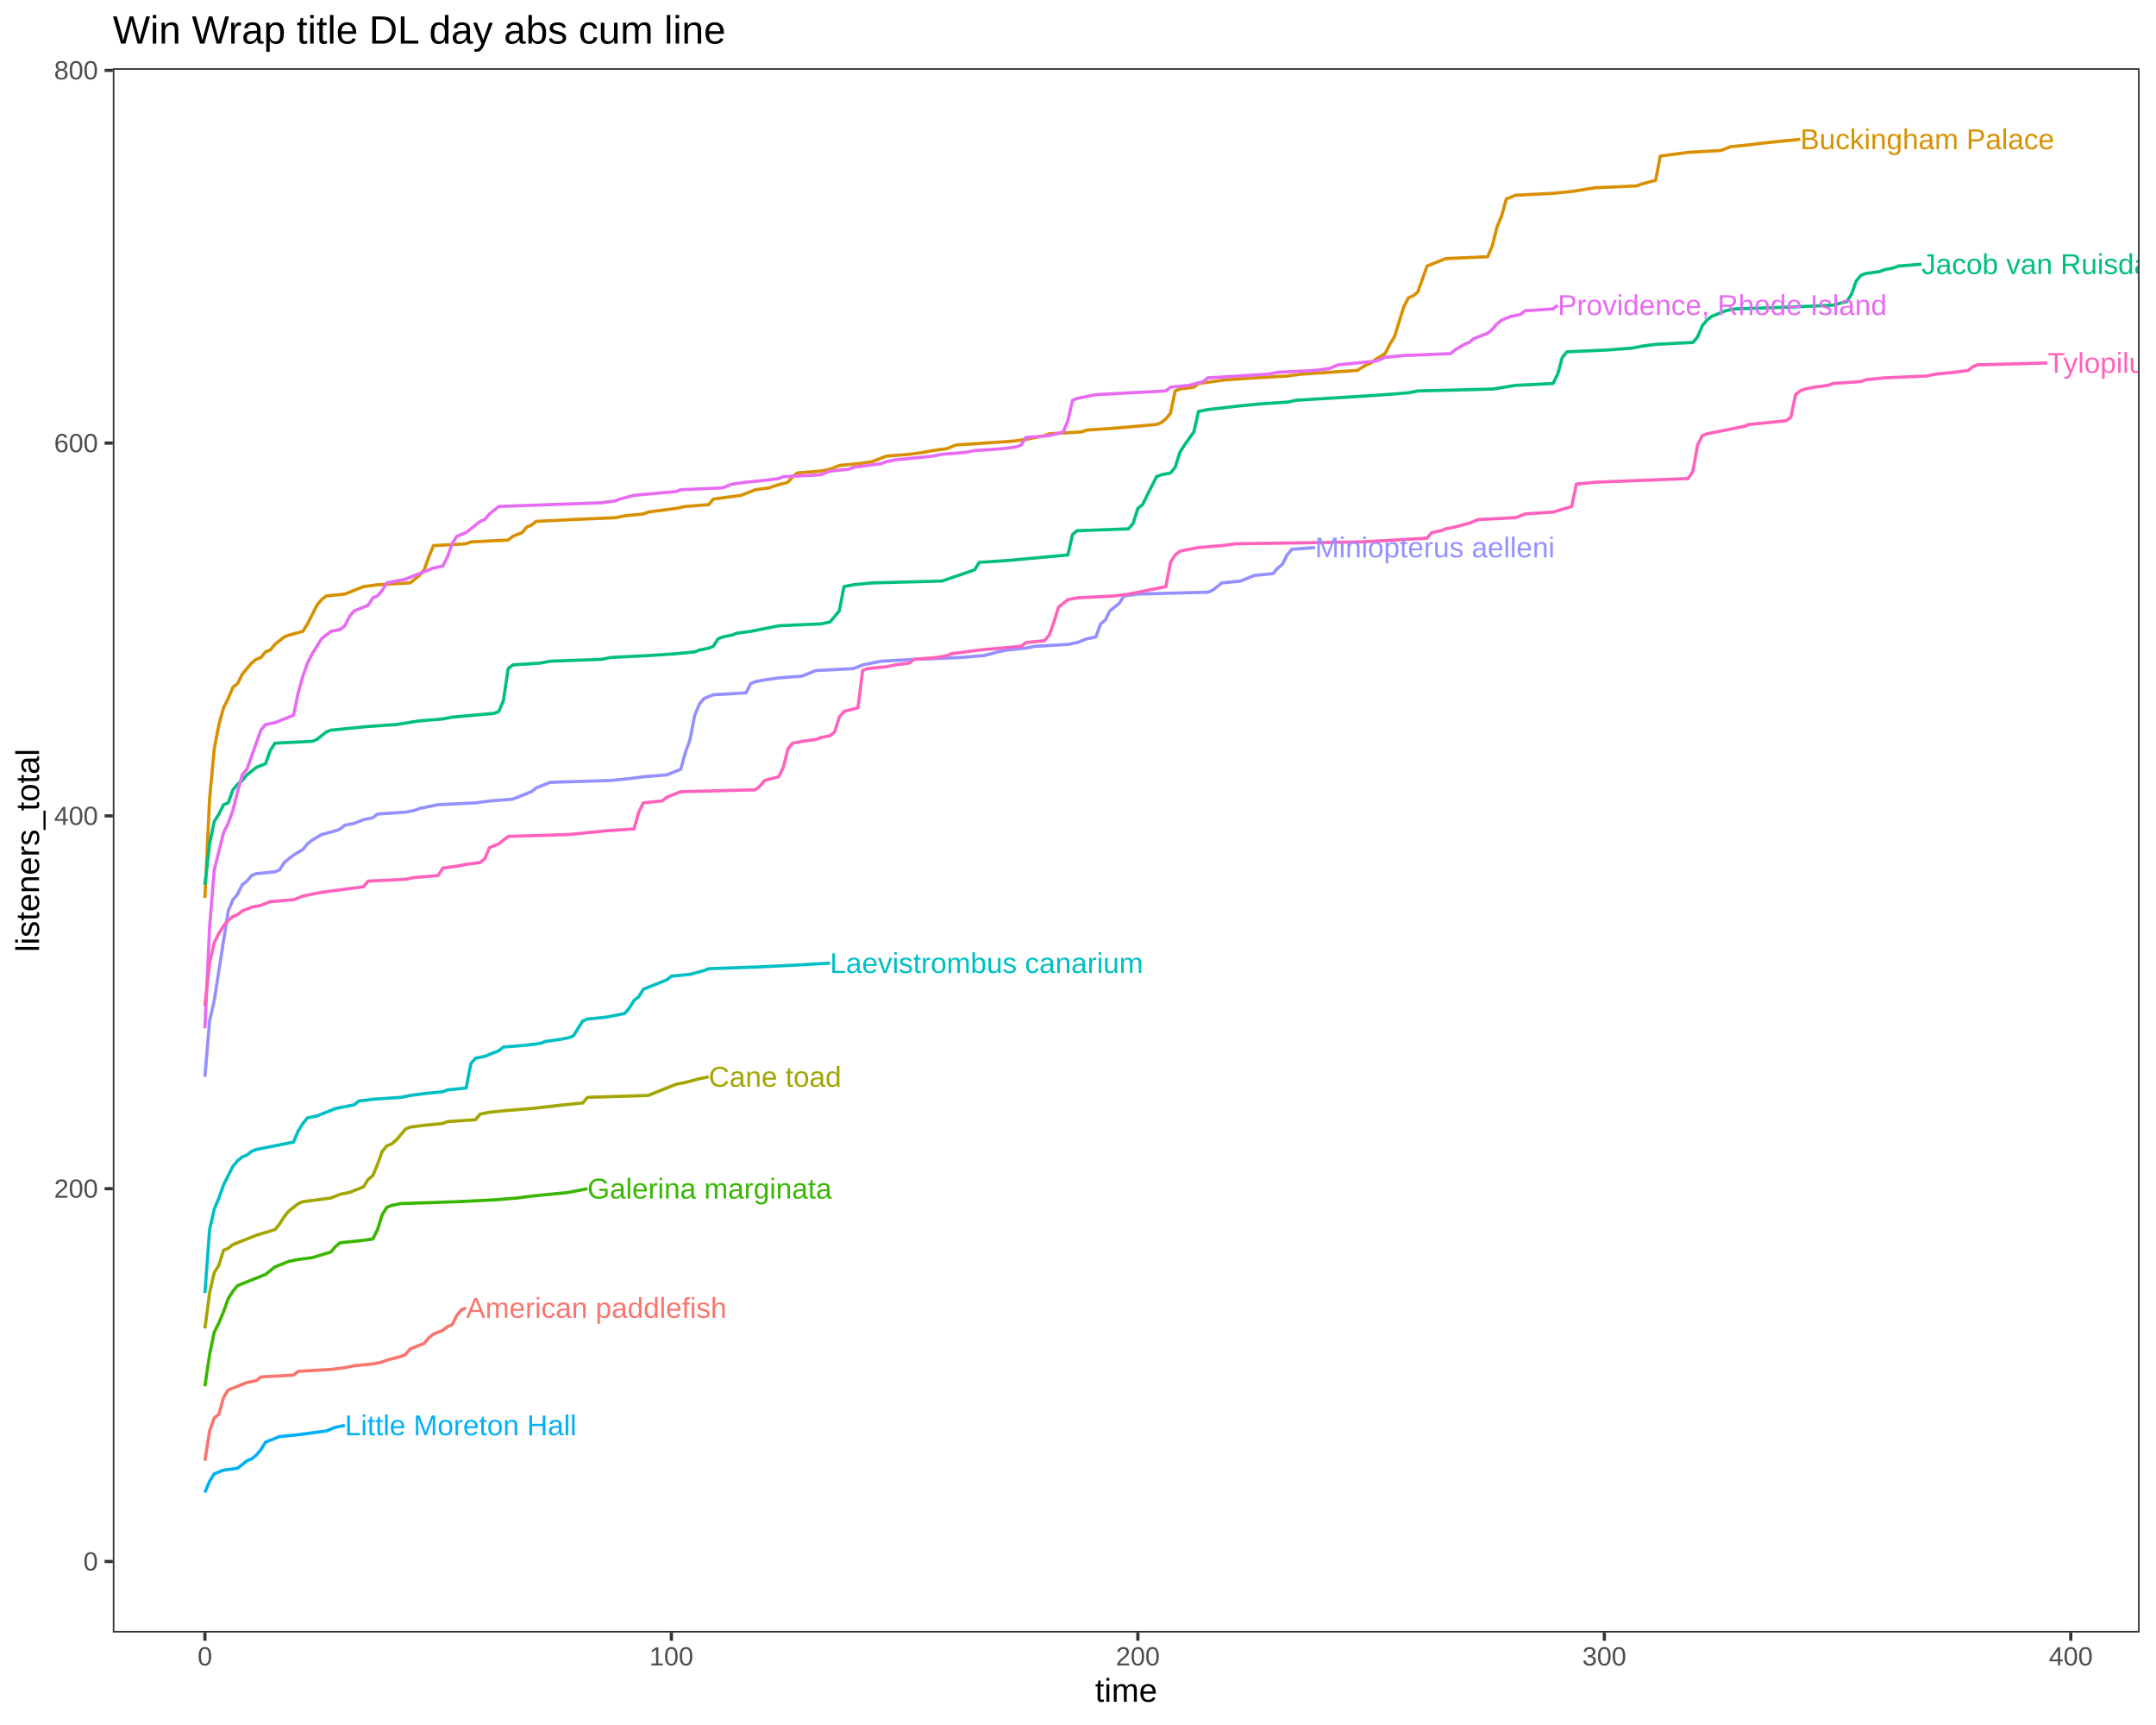
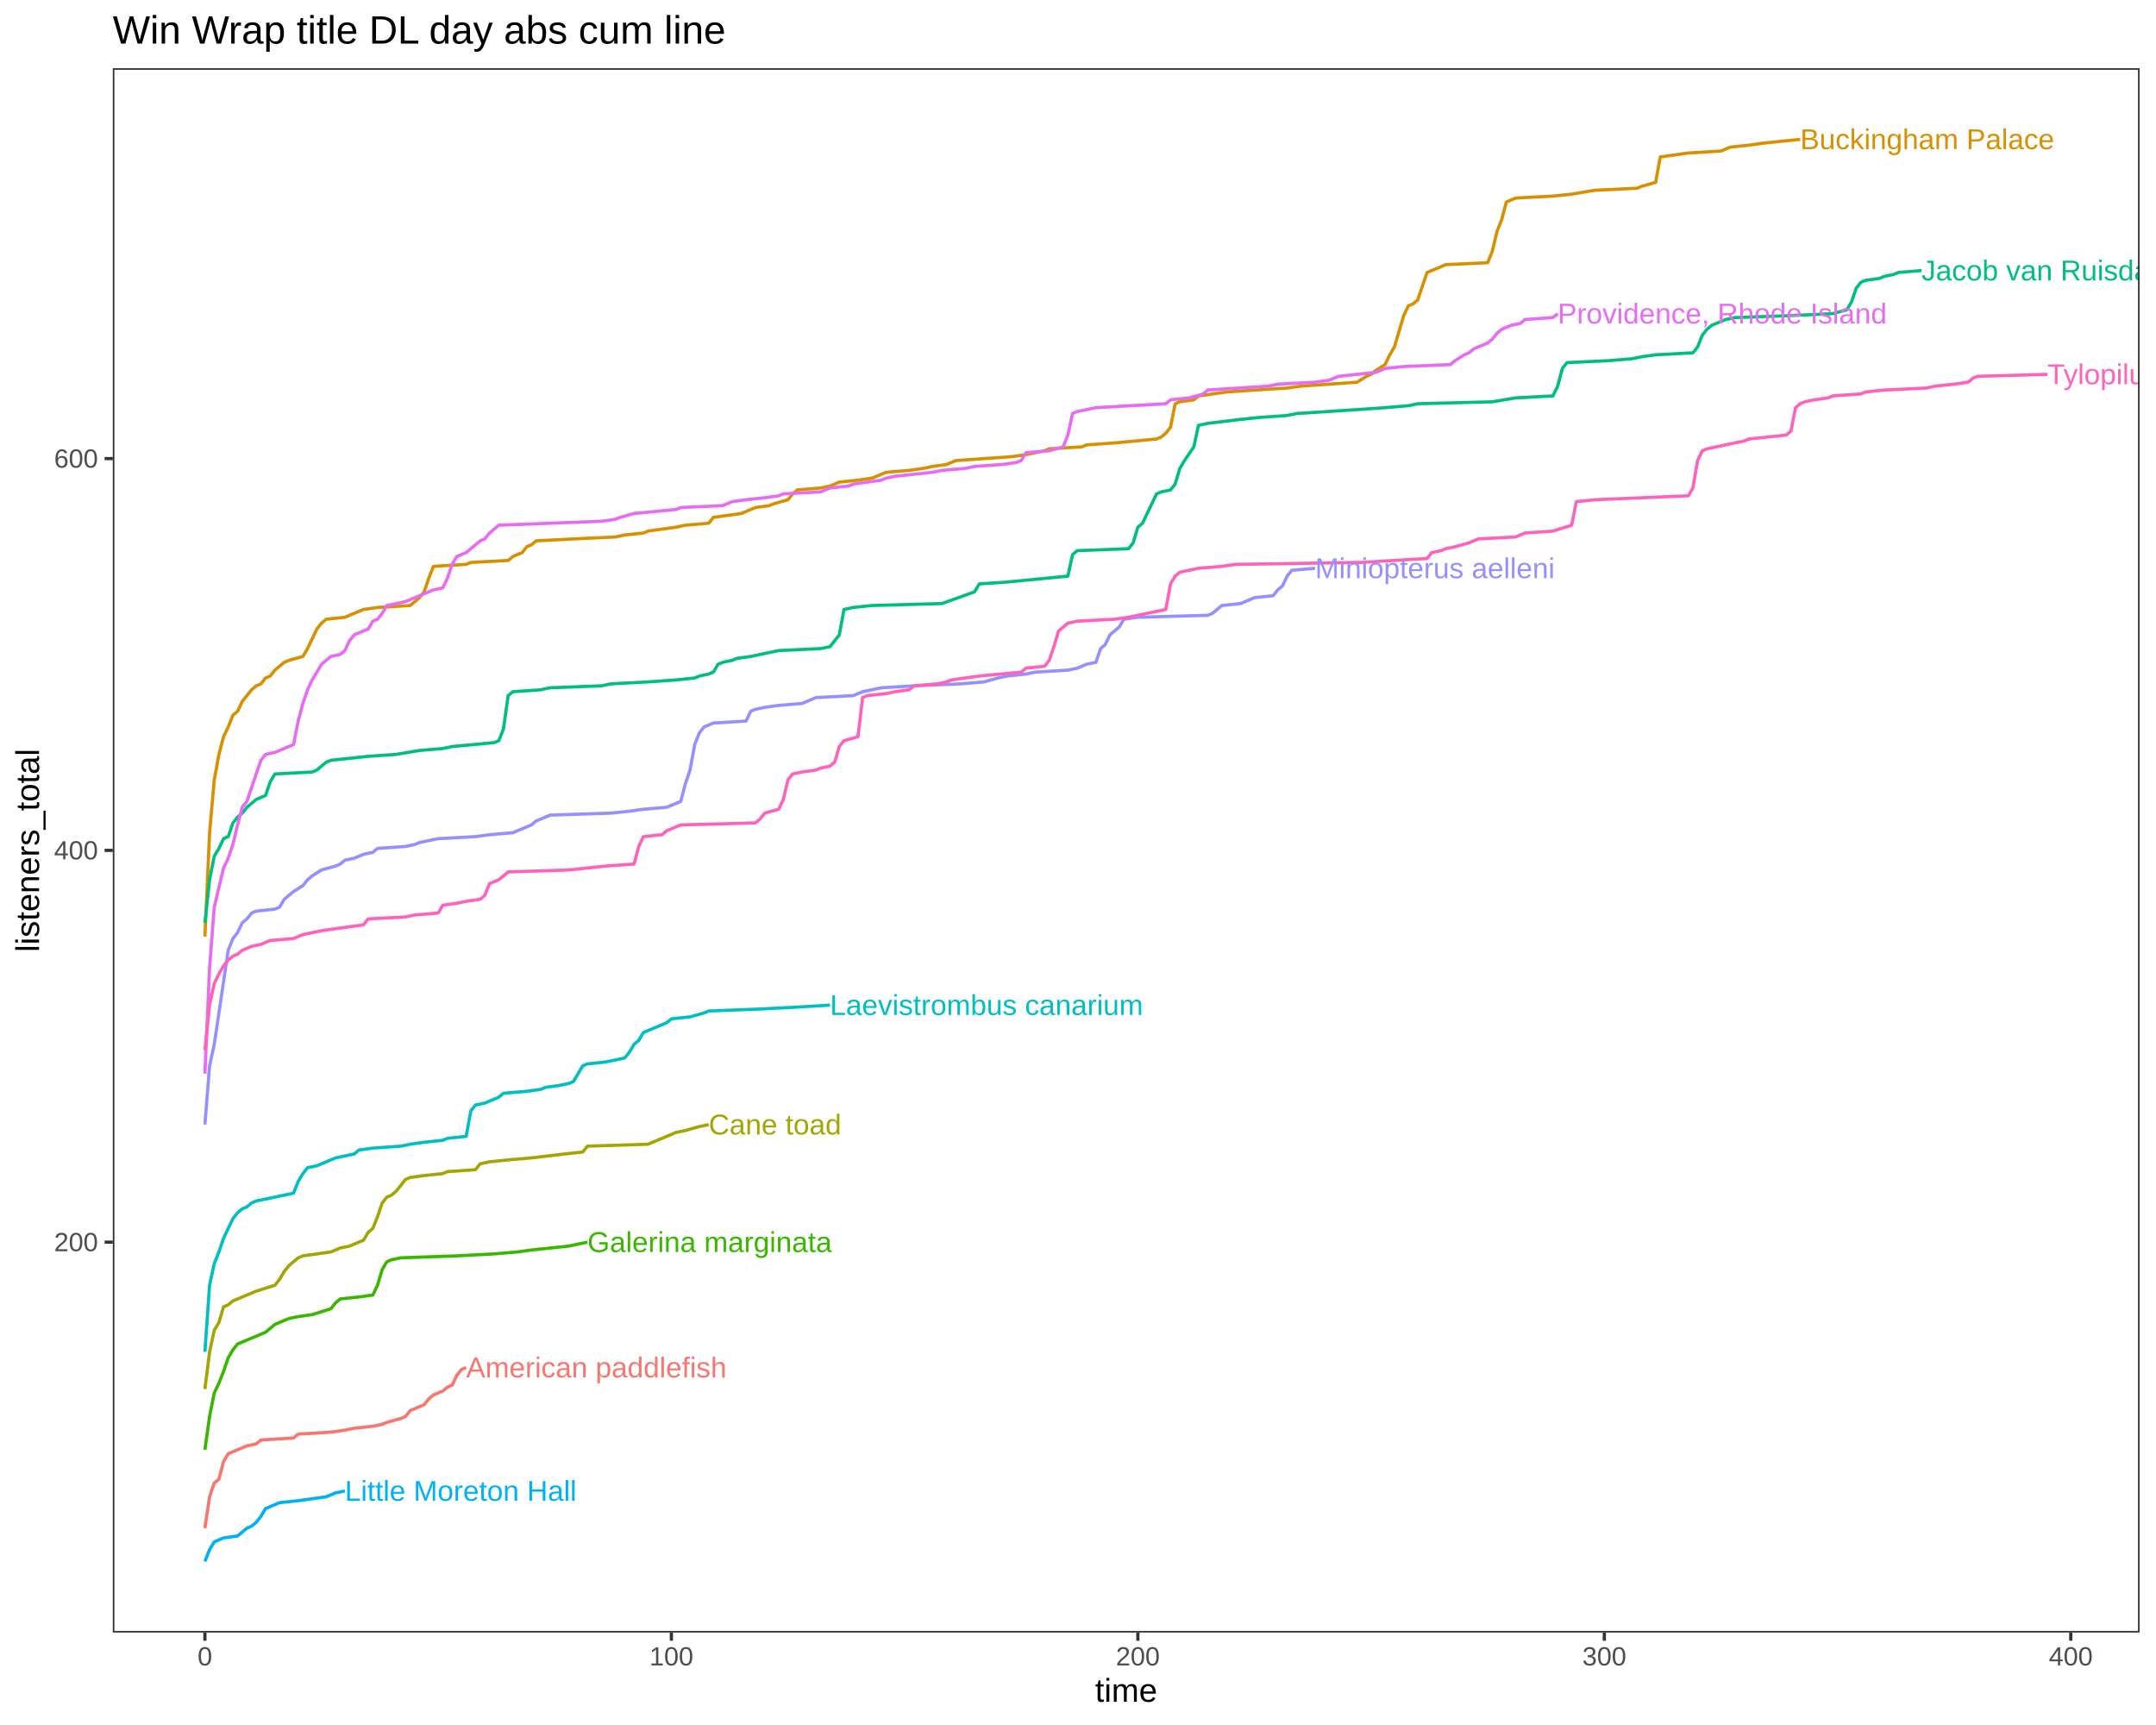
<svg xmlns="http://www.w3.org/2000/svg" viewBox="0 0 720.00 576.00">
  <defs>
    <style type="text/css">
    line, polyline, polygon, path, rect, circle {
      fill: none;
      stroke: #000000;
      stroke-linecap: round;
      stroke-linejoin: round;
      stroke-miterlimit: 10.00;
    }
  </style>
  </defs>
  <rect width="100%" height="100%" style="stroke: none; fill: #FFFFFF;" />
  <rect x="0.00" y="0.00" width="720.00" height="576.00" style="stroke-width: 1.07; stroke: #FFFFFF; fill: #FFFFFF;" />
  <defs>
    <clipPath id="cpMzcuNjd8NzE0LjUyfDU0NS4xM3wyMi43Nw==">
      <rect x="37.67" y="22.77" width="676.85" height="522.36" />
    </clipPath>
  </defs>
  <rect x="37.67" y="22.77" width="676.85" height="522.36" style="stroke-width: 1.07; stroke: none; fill: #FFFFFF;" clip-path="url(#cpMzcuNjd8NzE0LjUyfDU0NS4xM3wyMi43Nw==)" />
-   <polyline points="68.43,487.78 69.99,477.82 71.55,473.46 73.11,472.22 74.66,466.62 76.22,464.13 77.78,463.51 79.34,462.88 82.45,461.64 85.57,461.02 87.13,459.77 98.03,459.15 99.59,457.90 110.49,457.28 115.17,456.66 118.28,456.04 124.51,455.42 127.63,454.79 129.19,454.17 133.86,452.93 135.42,452.30 136.97,450.44 138.53,449.81 140.09,449.19 141.65,448.57 143.21,446.70 144.76,445.46 146.32,444.83 147.88,444.21 149.44,442.97 150.99,442.35 152.55,439.23 154.11,437.37 155.67,436.74 " style="stroke-width: 1.07; stroke: #F8766D; stroke-linecap: butt;" clip-path="url(#cpMzcuNjd8NzE0LjUyfDU0NS4xM3wyMi43Nw==)" />
-   <polyline points="68.43,299.82 69.99,266.84 71.55,250.03 73.11,241.94 74.66,236.34 76.22,233.23 77.78,229.49 79.34,228.25 80.89,225.14 82.45,223.27 84.01,221.40 85.57,220.16 87.13,219.54 88.68,217.67 90.24,217.05 91.80,215.18 93.36,213.93 94.91,212.69 96.47,212.07 101.15,210.82 102.70,208.33 104.26,205.22 105.82,202.11 107.38,200.24 108.93,199.00 115.17,198.37 116.72,197.75 118.28,197.13 119.84,196.51 121.40,195.88 126.07,195.26 136.97,194.64 138.53,193.40 140.09,192.15 141.65,190.28 143.21,185.93 144.76,182.19 155.67,181.57 157.23,180.95 169.69,180.33 171.25,179.08 172.80,178.46 174.36,177.84 175.92,175.97 177.48,175.35 179.03,174.10 191.50,173.48 205.52,172.86 208.63,172.23 214.86,171.61 216.42,170.99 221.09,170.37 225.77,169.75 228.88,169.12 236.67,168.50 238.23,166.63 242.90,166.01 247.58,165.39 250.69,164.14 252.25,163.52 256.92,162.90 258.48,162.28 263.15,161.03 264.71,159.16 266.27,157.92 274.06,157.30 277.17,156.68 278.73,156.05 280.29,155.43 286.52,154.81 291.19,154.19 292.75,153.56 294.31,152.94 295.87,152.32 303.66,151.70 308.33,151.07 311.45,150.45 316.12,149.83 319.23,148.58 337.93,147.34 342.60,146.72 345.72,146.09 348.83,145.47 350.39,144.85 361.29,144.23 362.85,143.61 372.20,142.98 386.22,141.74 387.78,141.12 389.33,139.87 390.89,138.00 392.45,130.54 394.01,129.91 398.68,129.29 400.24,128.05 404.91,127.42 409.59,126.80 418.93,126.18 429.84,125.56 434.51,124.93 443.86,124.31 453.20,123.69 456.32,121.82 457.88,121.20 459.43,119.96 462.55,118.09 464.11,114.98 465.67,112.49 467.22,107.51 468.78,102.53 470.34,99.42 471.90,98.79 473.45,97.55 475.01,93.19 476.57,88.84 479.69,87.59 481.24,86.97 482.80,86.35 496.82,85.72 498.38,81.99 499.94,75.77 501.49,72.03 503.05,66.43 504.61,65.81 506.17,65.19 518.63,64.56 524.86,63.94 532.65,62.70 546.67,62.07 548.23,61.45 552.90,60.21 554.46,52.12 559.13,51.49 563.81,50.87 574.71,50.25 576.27,49.63 577.83,49.00 584.06,48.38 588.73,47.76 594.96,47.14 601.19,46.52 " style="stroke-width: 1.07; stroke: #D89000; stroke-linecap: butt;" clip-path="url(#cpMzcuNjd8NzE0LjUyfDU0NS4xM3wyMi43Nw==)" />
-   <polyline points="68.43,443.59 69.99,431.76 71.55,424.92 73.11,422.43 74.66,417.45 76.22,416.83 77.78,415.58 79.34,414.96 80.89,414.34 82.45,413.72 85.57,412.47 91.80,410.60 93.36,408.74 94.91,406.25 96.47,404.38 98.03,403.14 99.59,401.89 101.15,401.27 110.49,400.02 112.05,399.40 113.61,398.78 116.72,398.16 118.28,397.53 121.40,396.29 122.95,393.80 124.51,392.56 126.07,388.82 127.63,384.46 129.19,382.60 130.74,381.98 132.30,380.73 133.86,378.86 135.42,377.00 136.97,376.37 141.65,375.75 147.88,375.13 149.44,374.51 158.78,373.88 160.34,372.02 163.46,371.39 169.69,370.77 177.48,370.15 188.38,368.91 194.61,368.28 196.17,366.42 216.42,365.79 217.98,365.17 219.54,364.55 222.65,363.30 224.21,362.68 225.77,362.06 228.88,361.44 233.56,360.19 236.67,359.57 " style="stroke-width: 1.07; stroke: #A3A500; stroke-linecap: butt;" clip-path="url(#cpMzcuNjd8NzE0LjUyfDU0NS4xM3wyMi43Nw==)" />
-   <polyline points="68.43,462.88 69.99,452.30 71.55,444.83 73.11,441.72 74.66,437.99 76.22,433.63 77.78,431.14 79.34,429.28 80.89,428.65 82.45,428.03 85.57,426.79 88.68,425.54 90.24,424.30 91.80,423.05 94.91,421.81 96.47,421.18 99.59,420.56 104.26,419.94 110.49,418.07 112.05,416.21 113.61,414.96 119.84,414.34 124.51,413.72 126.07,410.60 127.63,405.63 129.19,403.14 130.74,402.51 133.86,401.89 152.55,401.27 165.01,400.65 172.80,400.02 177.48,399.40 189.94,398.16 193.05,397.53 196.17,396.91 " style="stroke-width: 1.07; stroke: #39B600; stroke-linecap: butt;" clip-path="url(#cpMzcuNjd8NzE0LjUyfDU0NS4xM3wyMi43Nw==)" />
-   <polyline points="68.43,295.46 69.99,281.77 71.55,274.30 73.11,271.81 74.66,268.70 76.22,268.08 77.78,263.72 79.34,261.86 80.89,260.61 82.45,258.74 84.01,257.50 85.57,256.26 87.13,255.63 88.68,255.01 90.24,250.65 91.80,248.16 104.26,247.54 105.82,246.92 107.38,245.67 108.93,244.43 110.49,243.81 116.72,243.19 122.95,242.56 132.30,241.94 140.09,240.70 147.88,240.07 150.99,239.45 165.01,238.21 166.57,237.58 168.13,233.85 169.69,223.27 171.25,222.02 180.59,221.40 183.71,220.78 200.84,220.16 203.96,219.54 216.42,218.91 225.77,218.29 232.00,217.67 233.56,217.05 236.67,216.42 238.23,215.80 239.79,213.31 241.35,212.69 244.46,212.07 246.02,211.44 250.69,210.82 253.81,210.20 256.92,209.58 260.04,208.95 274.06,208.33 277.17,207.71 280.29,203.98 281.85,195.88 284.96,195.26 291.19,194.64 314.56,194.02 325.47,190.28 327.02,187.79 336.37,187.17 356.62,185.30 358.18,178.46 359.74,177.21 376.87,176.59 378.43,174.72 379.99,169.75 381.55,168.50 386.22,159.16 387.78,158.54 390.89,157.92 392.45,156.05 394.01,151.07 395.57,148.58 398.68,144.23 400.24,137.38 403.35,136.76 414.26,135.51 420.49,134.89 429.84,134.27 432.95,133.65 453.20,132.40 462.55,131.78 470.34,131.16 473.45,130.54 498.38,129.91 506.17,128.67 518.63,128.05 520.19,124.93 521.75,119.33 523.30,117.47 537.32,116.84 545.11,116.22 548.23,115.60 552.90,114.98 565.36,114.35 566.92,112.49 568.48,108.75 570.04,106.89 571.59,105.64 573.15,105.02 574.71,104.40 576.27,103.77 579.38,103.15 598.08,102.53 612.10,101.91 616.77,100.66 618.33,98.17 619.89,93.82 621.44,91.95 623.00,91.33 627.67,90.70 629.23,90.08 632.35,89.46 633.91,88.84 641.69,88.21 " style="stroke-width: 1.07; stroke: #00BF7D; stroke-linecap: butt;" clip-path="url(#cpMzcuNjd8NzE0LjUyfDU0NS4xM3wyMi43Nw==)" />
-   <polyline points="68.43,431.76 69.99,410.60 71.55,403.76 73.11,400.02 74.66,395.67 76.22,392.56 77.78,389.44 79.34,387.58 80.89,386.33 82.45,385.71 84.01,384.46 85.57,383.84 88.68,383.22 98.03,381.35 99.59,377.62 101.15,375.13 102.70,373.26 105.82,372.64 107.38,372.02 108.93,371.39 112.05,370.15 118.28,368.91 119.84,367.66 124.51,367.04 133.86,366.42 136.97,365.79 141.65,365.17 147.88,364.55 149.44,363.93 155.67,363.30 157.23,355.21 158.78,353.35 161.90,352.72 166.57,350.86 168.13,349.61 175.92,348.99 180.59,348.37 182.15,347.74 186.82,347.12 189.94,346.50 191.50,345.88 193.05,343.39 194.61,340.90 196.17,340.28 202.40,339.65 205.52,339.03 208.63,338.41 210.19,336.54 211.75,334.05 213.31,332.81 214.86,330.32 217.98,329.07 219.54,328.45 222.65,327.21 224.21,325.96 230.44,325.34 235.11,324.09 236.67,323.47 253.81,322.85 266.27,322.23 277.17,321.60 " style="stroke-width: 1.07; stroke: #00BFC4; stroke-linecap: butt;" clip-path="url(#cpMzcuNjd8NzE0LjUyfDU0NS4xM3wyMi43Nw==)" />
-   <polyline points="68.43,498.36 69.99,494.62 71.55,492.14 73.11,491.51 74.66,490.89 79.34,490.27 82.45,487.78 84.01,487.16 85.57,485.91 87.13,484.04 88.68,481.55 90.24,480.93 91.80,480.31 93.36,479.69 99.59,479.07 108.93,477.82 110.49,477.20 112.05,476.58 115.17,475.95 " style="stroke-width: 1.07; stroke: #00B0F6; stroke-linecap: butt;" clip-path="url(#cpMzcuNjd8NzE0LjUyfDU0NS4xM3wyMi43Nw==)" />
-   <polyline points="68.43,359.57 69.99,340.90 71.55,334.05 73.11,324.09 74.66,314.14 76.22,304.18 77.78,300.44 79.34,298.58 80.89,295.46 82.45,294.22 84.01,292.35 85.57,291.73 91.80,291.11 93.36,290.49 94.91,288.00 96.47,286.75 98.03,285.51 101.15,283.64 102.70,281.77 104.26,280.53 107.38,278.66 112.05,277.42 113.61,276.79 115.17,275.55 118.28,274.93 121.40,273.68 124.51,273.06 126.07,271.81 135.42,271.19 138.53,270.57 140.09,269.95 143.21,269.33 146.32,268.70 158.78,268.08 163.46,267.46 171.25,266.84 172.80,266.21 175.92,264.97 177.48,264.35 179.03,263.10 180.59,262.48 182.15,261.86 183.71,261.23 203.96,260.61 210.19,259.99 214.86,259.37 222.65,258.74 224.21,258.12 227.33,256.88 228.88,251.28 230.44,246.92 232.00,238.83 233.56,235.09 235.11,233.23 236.67,232.61 238.23,231.98 249.13,231.36 250.69,228.25 252.25,227.63 255.37,227.00 260.04,226.38 267.83,225.76 269.39,225.14 270.94,224.51 272.50,223.89 284.96,223.27 286.52,222.65 288.08,222.02 291.19,221.40 294.31,220.78 305.21,220.16 320.79,219.54 328.58,218.91 333.25,217.67 336.37,217.05 342.60,216.42 345.72,215.80 356.62,215.18 359.74,214.56 362.85,213.31 365.97,212.69 367.53,208.33 369.08,207.09 370.64,203.98 372.20,202.73 373.76,201.49 375.31,199.00 379.99,198.37 403.35,197.75 404.91,197.13 408.03,194.64 414.26,194.02 417.37,192.77 418.93,192.15 425.16,191.53 426.72,189.66 428.28,188.42 429.84,185.30 431.39,183.44 439.18,182.82 " style="stroke-width: 1.07; stroke: #9590FF; stroke-linecap: butt;" clip-path="url(#cpMzcuNjd8NzE0LjUyfDU0NS4xM3wyMi43Nw==)" />
-   <polyline points="68.43,343.39 69.99,309.78 71.55,290.49 73.11,284.26 74.66,278.04 76.22,274.93 77.78,270.57 79.34,264.35 80.89,258.74 82.45,256.88 84.01,252.52 85.57,248.16 87.13,243.81 88.68,241.94 91.80,241.32 93.36,240.70 96.47,239.45 98.03,238.83 99.59,231.36 101.15,225.76 102.70,221.40 104.26,218.29 105.82,215.80 107.38,213.31 108.93,212.07 110.49,210.82 113.61,210.20 115.17,208.95 116.72,205.84 118.28,203.98 121.40,202.73 122.95,202.11 124.51,199.62 126.07,199.00 127.63,197.13 129.19,194.64 135.42,193.40 136.97,192.77 138.53,192.15 140.09,191.53 141.65,190.91 143.21,190.28 144.76,189.66 147.88,189.04 149.44,185.93 150.99,181.57 152.55,179.08 155.67,177.84 157.23,176.59 158.78,175.35 160.34,174.10 161.90,173.48 163.46,171.61 165.01,170.37 166.57,169.12 183.71,168.50 200.84,167.88 205.52,167.26 207.07,166.63 211.75,165.39 225.77,164.14 227.33,163.52 241.35,162.90 244.46,161.65 249.13,161.03 255.37,160.41 260.04,159.79 261.60,159.16 274.06,158.54 277.17,157.30 283.41,156.68 284.96,156.05 294.31,154.81 295.87,154.19 298.98,153.56 305.21,152.94 311.45,152.32 314.56,151.70 322.35,151.07 325.47,150.45 334.81,149.83 339.49,149.21 341.04,148.58 342.60,146.09 350.39,145.47 355.06,144.23 356.62,140.49 358.18,133.65 359.74,133.03 362.85,132.40 365.97,131.78 389.33,130.54 390.89,129.29 397.12,128.67 401.80,127.42 403.35,126.18 423.61,124.93 426.72,124.31 439.18,123.69 443.86,123.07 445.41,122.44 446.97,121.82 453.20,121.20 459.43,120.58 460.99,119.96 462.55,119.33 468.78,118.71 484.36,118.09 485.92,116.84 489.03,114.98 490.59,114.35 492.15,113.11 495.26,111.86 496.82,111.24 498.38,110.00 499.94,108.13 501.49,106.89 503.05,106.26 504.61,105.64 507.73,105.02 509.28,103.77 518.63,103.15 520.19,101.91 " style="stroke-width: 1.07; stroke: #E76BF3; stroke-linecap: butt;" clip-path="url(#cpMzcuNjd8NzE0LjUyfDU0NS4xM3wyMi43Nw==)" />
-   <polyline points="68.43,335.92 69.99,321.60 71.55,314.76 73.11,311.65 74.66,309.16 76.22,307.29 77.78,306.05 79.34,305.42 80.89,304.18 82.45,303.56 84.01,302.93 87.13,302.31 88.68,301.69 90.24,301.07 98.03,300.44 99.59,299.82 101.15,299.20 107.38,297.95 112.05,297.33 121.40,296.09 122.95,294.22 135.42,293.60 138.53,292.98 146.32,292.35 147.88,289.86 152.55,289.24 155.67,288.62 160.34,288.00 161.90,286.75 163.46,283.02 165.01,282.40 166.57,281.77 168.13,280.53 169.69,279.28 189.94,278.66 196.17,278.04 202.40,277.42 211.75,276.79 213.31,271.19 214.86,268.08 221.09,267.46 222.65,266.21 224.21,265.59 227.33,264.35 252.25,263.72 253.81,262.48 255.37,260.61 260.04,259.37 261.60,256.26 263.15,250.03 264.71,248.16 267.83,247.54 272.50,246.92 274.06,246.30 277.17,245.67 278.73,244.43 280.29,239.45 281.85,237.58 286.52,236.34 288.08,223.89 289.64,223.27 295.87,222.65 298.98,222.02 303.66,221.40 305.21,220.16 313.00,219.54 316.12,218.91 317.68,218.29 322.35,217.67 327.02,217.05 341.04,215.80 342.60,214.56 348.83,213.93 350.39,212.07 351.95,207.71 353.51,202.73 355.06,201.49 356.62,200.24 359.74,199.62 372.20,199.00 376.87,198.37 389.33,195.88 390.89,187.79 392.45,185.30 394.01,184.06 397.12,183.44 400.24,182.82 408.03,182.19 412.70,181.57 454.76,180.95 476.57,179.70 478.13,177.84 481.24,177.21 482.80,176.59 485.92,175.97 490.59,174.72 492.15,174.10 493.71,173.48 506.17,172.86 507.73,172.23 509.28,171.61 518.63,170.99 524.86,169.12 526.42,161.65 532.65,161.03 563.81,159.79 565.36,157.30 566.92,148.58 568.48,145.47 570.04,144.85 573.15,144.23 576.27,143.61 579.38,142.98 582.50,142.36 584.06,141.74 590.29,141.12 596.52,140.49 598.08,139.25 599.63,131.78 601.19,130.54 602.75,129.91 605.87,129.29 610.54,128.67 612.10,128.05 621.44,127.42 623.00,126.80 629.23,126.18 643.25,125.56 646.37,124.93 652.60,124.31 657.27,123.69 658.83,122.44 660.39,121.82 683.75,121.20 " style="stroke-width: 1.07; stroke: #FF62BC; stroke-linecap: butt;" clip-path="url(#cpMzcuNjd8NzE0LjUyfDU0NS4xM3wyMi43Nw==)" />
+   <polyline points="68.43,510.27 69.99,499.80 71.55,495.22 73.11,493.92 74.66,488.03 76.22,485.41 77.78,484.76 79.34,484.10 82.45,482.80 85.57,482.14 87.13,480.83 98.03,480.18 99.59,478.87 110.49,478.22 115.17,477.56 118.28,476.91 124.51,476.25 127.63,475.60 129.19,474.95 133.86,473.64 135.42,472.98 136.97,471.02 138.53,470.37 140.09,469.71 141.65,469.06 143.21,467.10 144.76,465.79 146.32,465.13 147.88,464.48 149.44,463.17 150.99,462.52 152.55,459.25 154.11,457.29 155.67,456.63 " style="stroke-width: 1.07; stroke: #F8766D; stroke-linecap: butt;" clip-path="url(#cpMzcuNjd8NzE0LjUyfDU0NS4xM3wyMi43Nw==)" />
+   <polyline points="68.43,312.73 69.99,278.06 71.55,260.40 73.11,251.90 74.66,246.01 76.22,242.74 77.78,238.82 79.34,237.51 80.89,234.24 82.45,232.28 84.01,230.32 85.57,229.01 87.13,228.35 88.68,226.39 90.24,225.74 91.80,223.77 93.36,222.47 94.91,221.16 96.47,220.50 101.15,219.20 102.70,216.58 104.26,213.31 105.82,210.04 107.38,208.08 108.93,206.77 115.17,206.11 116.72,205.46 118.28,204.81 119.84,204.15 121.40,203.50 126.07,202.84 136.97,202.19 138.53,200.88 140.09,199.57 141.65,197.61 143.21,193.03 144.76,189.11 155.67,188.45 157.23,187.80 169.69,187.15 171.25,185.84 172.80,185.18 174.36,184.53 175.92,182.57 177.48,181.91 179.03,180.60 191.50,179.95 205.52,179.30 208.63,178.64 214.86,177.99 216.42,177.33 221.09,176.68 225.77,176.03 228.88,175.37 236.67,174.72 238.23,172.76 242.90,172.10 247.58,171.45 250.69,170.14 252.25,169.48 256.92,168.83 258.48,168.18 263.15,166.87 264.71,164.91 266.27,163.60 274.06,162.94 277.17,162.29 278.73,161.64 280.29,160.98 286.52,160.33 291.19,159.67 292.75,159.02 294.31,158.37 295.87,157.71 303.66,157.06 308.33,156.40 311.45,155.75 316.12,155.09 319.23,153.79 337.93,152.48 342.60,151.82 345.72,151.17 348.83,150.52 350.39,149.86 361.29,149.21 362.85,148.55 372.20,147.90 386.22,146.59 387.78,145.94 389.33,144.63 390.89,142.67 392.45,134.82 394.01,134.16 398.68,133.51 400.24,132.20 404.91,131.55 409.59,130.89 418.93,130.24 429.84,129.58 434.51,128.93 443.86,128.28 453.20,127.62 456.32,125.66 457.88,125.01 459.43,123.70 462.55,121.74 464.11,118.47 465.67,115.85 467.22,110.62 468.78,105.38 470.34,102.11 471.90,101.46 473.45,100.15 475.01,95.57 476.57,90.99 479.69,89.69 481.24,89.03 482.80,88.38 496.82,87.72 498.38,83.80 499.94,77.26 501.49,73.33 503.05,67.45 504.61,66.79 506.17,66.14 518.63,65.48 524.86,64.83 532.65,63.52 546.67,62.87 548.23,62.21 552.90,60.91 554.46,52.40 559.13,51.75 563.81,51.09 574.71,50.44 576.27,49.79 577.83,49.13 584.06,48.48 588.73,47.82 594.96,47.17 601.19,46.52 " style="stroke-width: 1.07; stroke: #D89000; stroke-linecap: butt;" clip-path="url(#cpMzcuNjd8NzE0LjUyfDU0NS4xM3wyMi43Nw==)" />
+   <polyline points="68.43,463.83 69.99,451.40 71.55,444.20 73.11,441.59 74.66,436.35 76.22,435.70 77.78,434.39 79.34,433.74 80.89,433.08 82.45,432.43 85.57,431.12 91.80,429.16 93.36,427.20 94.91,424.58 96.47,422.62 98.03,421.31 99.59,420.00 101.15,419.35 110.49,418.04 112.05,417.39 113.61,416.73 116.72,416.08 118.28,415.42 121.40,414.12 122.95,411.50 124.51,410.19 126.07,406.27 127.63,401.69 129.19,399.73 130.74,399.07 132.30,397.76 133.86,395.80 135.42,393.84 136.97,393.18 141.65,392.53 147.88,391.88 149.44,391.22 158.78,390.57 160.34,388.61 163.46,387.95 169.69,387.30 177.48,386.64 188.38,385.34 194.61,384.68 196.17,382.72 216.42,382.07 217.98,381.41 219.54,380.76 222.65,379.45 224.21,378.79 225.77,378.14 228.88,377.49 233.56,376.18 236.67,375.52 " style="stroke-width: 1.07; stroke: #A3A500; stroke-linecap: butt;" clip-path="url(#cpMzcuNjd8NzE0LjUyfDU0NS4xM3wyMi43Nw==)" />
+   <polyline points="68.43,484.10 69.99,472.98 71.55,465.13 73.11,461.86 74.66,457.94 76.22,453.36 77.78,450.74 79.34,448.78 80.89,448.13 82.45,447.47 85.57,446.17 88.68,444.86 90.24,443.55 91.80,442.24 94.91,440.93 96.47,440.28 99.59,439.63 104.26,438.97 110.49,437.01 112.05,435.05 113.61,433.74 119.84,433.08 124.51,432.43 126.07,429.16 127.63,423.93 129.19,421.31 130.74,420.66 133.86,420.00 152.55,419.35 165.01,418.69 172.80,418.04 177.48,417.39 189.94,416.08 193.05,415.42 196.17,414.77 " style="stroke-width: 1.07; stroke: #39B600; stroke-linecap: butt;" clip-path="url(#cpMzcuNjd8NzE0LjUyfDU0NS4xM3wyMi43Nw==)" />
+   <polyline points="68.43,308.15 69.99,293.76 71.55,285.91 73.11,283.30 74.66,280.03 76.22,279.37 77.78,274.79 79.34,272.83 80.89,271.52 82.45,269.56 84.01,268.25 85.57,266.94 87.13,266.29 88.68,265.64 90.24,261.06 91.80,258.44 104.26,257.79 105.82,257.13 107.38,255.82 108.93,254.52 110.49,253.86 116.72,253.21 122.95,252.55 132.30,251.90 140.09,250.59 147.88,249.94 150.99,249.28 165.01,247.98 166.57,247.32 168.13,243.40 169.69,232.28 171.25,230.97 180.59,230.32 183.71,229.66 200.84,229.01 203.96,228.35 216.42,227.70 225.77,227.04 232.00,226.39 233.56,225.74 236.67,225.08 238.23,224.43 239.79,221.81 241.35,221.16 244.46,220.50 246.02,219.85 250.69,219.20 253.81,218.54 256.92,217.89 260.04,217.23 274.06,216.58 277.17,215.93 280.29,212.00 281.85,203.50 284.96,202.84 291.19,202.19 314.56,201.54 325.47,197.61 327.02,194.99 336.37,194.34 356.62,192.38 358.18,185.18 359.74,183.87 376.87,183.22 378.43,181.26 379.99,176.03 381.55,174.72 386.22,164.91 387.78,164.25 390.89,163.60 392.45,161.64 394.01,156.40 395.57,153.79 398.68,149.21 400.24,142.01 403.35,141.36 414.26,140.05 420.49,139.40 429.84,138.74 432.95,138.09 453.20,136.78 462.55,136.13 470.34,135.47 473.45,134.82 498.38,134.16 506.17,132.86 518.63,132.20 520.19,128.93 521.75,123.04 523.30,121.08 537.32,120.43 545.11,119.77 548.23,119.12 552.90,118.47 565.36,117.81 566.92,115.85 568.48,111.92 570.04,109.96 571.59,108.65 573.15,108.00 574.71,107.35 576.27,106.69 579.38,106.04 598.08,105.38 612.10,104.73 616.77,103.42 618.33,100.80 619.89,96.23 621.44,94.26 623.00,93.61 627.67,92.96 629.23,92.30 632.35,91.65 633.91,90.99 641.69,90.34 " style="stroke-width: 1.07; stroke: #00BF7D; stroke-linecap: butt;" clip-path="url(#cpMzcuNjd8NzE0LjUyfDU0NS4xM3wyMi43Nw==)" />
+   <polyline points="68.43,451.40 69.99,429.16 71.55,421.96 73.11,418.04 74.66,413.46 76.22,410.19 77.78,406.92 79.34,404.96 80.89,403.65 82.45,403.00 84.01,401.69 85.57,401.03 88.68,400.38 98.03,398.42 99.59,394.49 101.15,391.88 102.70,389.91 105.82,389.26 107.38,388.61 108.93,387.95 112.05,386.64 118.28,385.34 119.84,384.03 124.51,383.37 133.86,382.72 136.97,382.07 141.65,381.41 147.88,380.76 149.44,380.10 155.67,379.45 157.23,370.95 158.78,368.98 161.90,368.33 166.57,366.37 168.13,365.06 175.92,364.40 180.59,363.75 182.15,363.10 186.82,362.44 189.94,361.79 191.50,361.13 193.05,358.52 194.61,355.90 196.17,355.25 202.40,354.59 205.52,353.94 208.63,353.28 210.19,351.32 211.75,348.71 213.31,347.40 214.86,344.78 217.98,343.47 219.54,342.82 222.65,341.51 224.21,340.20 230.44,339.55 235.11,338.24 236.67,337.59 253.81,336.93 266.27,336.28 277.17,335.62 " style="stroke-width: 1.07; stroke: #00BFC4; stroke-linecap: butt;" clip-path="url(#cpMzcuNjd8NzE0LjUyfDU0NS4xM3wyMi43Nw==)" />
+   <polyline points="68.43,521.39 69.99,517.46 71.55,514.85 73.11,514.19 74.66,513.54 79.34,512.88 82.45,510.27 84.01,509.61 85.57,508.31 87.13,506.34 88.68,503.73 90.24,503.07 91.80,502.42 93.36,501.76 99.59,501.11 108.93,499.80 110.49,499.15 112.05,498.49 115.17,497.84 " style="stroke-width: 1.07; stroke: #00B0F6; stroke-linecap: butt;" clip-path="url(#cpMzcuNjd8NzE0LjUyfDU0NS4xM3wyMi43Nw==)" />
+   <polyline points="68.43,375.52 69.99,355.90 71.55,348.71 73.11,338.24 74.66,327.78 76.22,317.31 77.78,313.39 79.34,311.42 80.89,308.15 82.45,306.84 84.01,304.88 85.57,304.23 91.80,303.57 93.36,302.92 94.91,300.30 96.47,299.00 98.03,297.69 101.15,295.72 102.70,293.76 104.26,292.45 107.38,290.49 112.05,289.18 113.61,288.53 115.17,287.22 118.28,286.57 121.40,285.26 124.51,284.61 126.07,283.30 135.42,282.64 138.53,281.99 140.09,281.33 143.21,280.68 146.32,280.03 158.78,279.37 163.46,278.72 171.25,278.06 172.80,277.41 175.92,276.10 177.48,275.45 179.03,274.14 180.59,273.49 182.15,272.83 183.71,272.18 203.96,271.52 210.19,270.87 214.86,270.22 222.65,269.56 224.21,268.91 227.33,267.60 228.88,261.71 230.44,257.13 232.00,248.63 233.56,244.71 235.11,242.74 236.67,242.09 238.23,241.43 249.13,240.78 250.69,237.51 252.25,236.86 255.37,236.20 260.04,235.55 267.83,234.89 269.39,234.24 270.94,233.59 272.50,232.93 284.96,232.28 286.52,231.62 288.08,230.97 291.19,230.32 294.31,229.66 305.21,229.01 320.79,228.35 328.58,227.70 333.25,226.39 336.37,225.74 342.60,225.08 345.72,224.43 356.62,223.77 359.74,223.12 362.85,221.81 365.97,221.16 367.53,216.58 369.08,215.27 370.64,212.00 372.20,210.69 373.76,209.38 375.31,206.77 379.99,206.11 403.35,205.46 404.91,204.81 408.03,202.19 414.26,201.54 417.37,200.23 418.93,199.57 425.16,198.92 426.72,196.96 428.28,195.65 429.84,192.38 431.39,190.42 439.18,189.76 " style="stroke-width: 1.07; stroke: #9590FF; stroke-linecap: butt;" clip-path="url(#cpMzcuNjd8NzE0LjUyfDU0NS4xM3wyMi43Nw==)" />
+   <polyline points="68.43,358.52 69.99,323.20 71.55,302.92 73.11,296.38 74.66,289.84 76.22,286.57 77.78,281.99 79.34,275.45 80.89,269.56 82.45,267.60 84.01,263.02 85.57,258.44 87.13,253.86 88.68,251.90 91.80,251.25 93.36,250.59 96.47,249.28 98.03,248.63 99.59,240.78 101.15,234.89 102.70,230.32 104.26,227.04 105.82,224.43 107.38,221.81 108.93,220.50 110.49,219.20 113.61,218.54 115.17,217.23 116.72,213.96 118.28,212.00 121.40,210.69 122.95,210.04 124.51,207.42 126.07,206.77 127.63,204.81 129.19,202.19 135.42,200.88 136.97,200.23 138.53,199.57 140.09,198.92 141.65,198.26 143.21,197.61 144.76,196.96 147.88,196.30 149.44,193.03 150.99,188.45 152.55,185.84 155.67,184.53 157.23,183.22 158.78,181.91 160.34,180.60 161.90,179.95 163.46,177.99 165.01,176.68 166.57,175.37 183.71,174.72 200.84,174.06 205.52,173.41 207.07,172.76 211.75,171.45 225.77,170.14 227.33,169.48 241.35,168.83 244.46,167.52 249.13,166.87 255.37,166.21 260.04,165.56 261.60,164.91 274.06,164.25 277.17,162.94 283.41,162.29 284.96,161.64 294.31,160.33 295.87,159.67 298.98,159.02 305.21,158.37 311.45,157.71 314.56,157.06 322.35,156.40 325.47,155.75 334.81,155.09 339.49,154.44 341.04,153.79 342.60,151.17 350.39,150.52 355.06,149.21 356.62,145.28 358.18,138.09 359.74,137.43 362.85,136.78 365.97,136.13 389.33,134.82 390.89,133.51 397.12,132.86 401.80,131.55 403.35,130.24 423.61,128.93 426.72,128.28 439.18,127.62 443.86,126.97 445.41,126.31 446.97,125.66 453.20,125.01 459.43,124.35 460.99,123.70 462.55,123.04 468.78,122.39 484.36,121.74 485.92,120.43 489.03,118.47 490.59,117.81 492.15,116.50 495.26,115.19 496.82,114.54 498.38,113.23 499.94,111.27 501.49,109.96 503.05,109.31 504.61,108.65 507.73,108.00 509.28,106.69 518.63,106.04 520.19,104.73 " style="stroke-width: 1.07; stroke: #E76BF3; stroke-linecap: butt;" clip-path="url(#cpMzcuNjd8NzE0LjUyfDU0NS4xM3wyMi43Nw==)" />
+   <polyline points="68.43,350.67 69.99,335.62 71.55,328.43 73.11,325.16 74.66,322.54 76.22,320.58 77.78,319.27 79.34,318.62 80.89,317.31 82.45,316.66 84.01,316.00 87.13,315.35 88.68,314.69 90.24,314.04 98.03,313.39 99.59,312.73 101.15,312.08 107.38,310.77 112.05,310.11 121.40,308.81 122.95,306.84 135.42,306.19 138.53,305.54 146.32,304.88 147.88,302.27 152.55,301.61 155.67,300.96 160.34,300.30 161.90,299.00 163.46,295.07 165.01,294.42 166.57,293.76 168.13,292.45 169.69,291.15 189.94,290.49 196.17,289.84 202.40,289.18 211.75,288.53 213.31,282.64 214.86,279.37 221.09,278.72 222.65,277.41 224.21,276.76 227.33,275.45 252.25,274.79 253.81,273.49 255.37,271.52 260.04,270.22 261.60,266.94 263.15,260.40 264.71,258.44 267.83,257.79 272.50,257.13 274.06,256.48 277.17,255.82 278.73,254.52 280.29,249.28 281.85,247.32 286.52,246.01 288.08,232.93 289.64,232.28 295.87,231.62 298.98,230.97 303.66,230.32 305.21,229.01 313.00,228.35 316.12,227.70 317.68,227.04 322.35,226.39 327.02,225.74 341.04,224.43 342.60,223.12 348.83,222.47 350.39,220.50 351.95,215.93 353.51,210.69 355.06,209.38 356.62,208.08 359.74,207.42 372.20,206.77 376.87,206.11 389.33,203.50 390.89,194.99 392.45,192.38 394.01,191.07 397.12,190.42 400.24,189.76 408.03,189.11 412.70,188.45 454.76,187.80 476.57,186.49 478.13,184.53 481.24,183.87 482.80,183.22 485.92,182.57 490.59,181.26 492.15,180.60 493.71,179.95 506.17,179.30 507.73,178.64 509.28,177.99 518.63,177.33 524.86,175.37 526.42,167.52 532.65,166.87 563.81,165.56 565.36,162.94 566.92,153.79 568.48,150.52 570.04,149.86 573.15,149.21 576.27,148.55 579.38,147.90 582.50,147.25 584.06,146.59 590.29,145.94 596.52,145.28 598.08,143.97 599.63,136.13 601.19,134.82 602.75,134.16 605.87,133.51 610.54,132.86 612.10,132.20 621.44,131.55 623.00,130.89 629.23,130.24 643.25,129.58 646.37,128.93 652.60,128.28 657.27,127.62 658.83,126.31 660.39,125.66 683.75,125.01 " style="stroke-width: 1.07; stroke: #FF62BC; stroke-linecap: butt;" clip-path="url(#cpMzcuNjd8NzE0LjUyfDU0NS4xM3wyMi43Nw==)" />
  <g clip-path="url(#cpMzcuNjd8NzE0LjUyfDU0NS4xM3wyMi43Nw==)">
-     <text x="155.67" y="440.04" style="font-size: 9.60px; fill: #F8766D; font-family: Liberation Sans;" textLength="86.84px" lengthAdjust="spacingAndGlyphs">American paddlefish</text>
+     <text x="155.67" y="459.93" style="font-size: 9.60px; fill: #F8766D; font-family: Liberation Sans;" textLength="86.84px" lengthAdjust="spacingAndGlyphs">American paddlefish</text>
  </g>
  <g clip-path="url(#cpMzcuNjd8NzE0LjUyfDU0NS4xM3wyMi43Nw==)">
    <text x="601.19" y="49.81" style="font-size: 9.60px; fill: #D89000; font-family: Liberation Sans;" textLength="84.73px" lengthAdjust="spacingAndGlyphs">Buckingham Palace</text>
  </g>
  <g clip-path="url(#cpMzcuNjd8NzE0LjUyfDU0NS4xM3wyMi43Nw==)">
-     <text x="236.67" y="362.87" style="font-size: 9.60px; fill: #A3A500; font-family: Liberation Sans;" textLength="44.23px" lengthAdjust="spacingAndGlyphs">Cane toad</text>
+     <text x="236.67" y="378.82" style="font-size: 9.60px; fill: #A3A500; font-family: Liberation Sans;" textLength="44.23px" lengthAdjust="spacingAndGlyphs">Cane toad</text>
  </g>
  <g clip-path="url(#cpMzcuNjd8NzE0LjUyfDU0NS4xM3wyMi43Nw==)">
-     <text x="196.17" y="400.21" style="font-size: 9.60px; fill: #39B600; font-family: Liberation Sans;" textLength="81.50px" lengthAdjust="spacingAndGlyphs">Galerina marginata</text>
+     <text x="196.17" y="418.07" style="font-size: 9.60px; fill: #39B600; font-family: Liberation Sans;" textLength="81.50px" lengthAdjust="spacingAndGlyphs">Galerina marginata</text>
  </g>
  <g clip-path="url(#cpMzcuNjd8NzE0LjUyfDU0NS4xM3wyMi43Nw==)">
-     <text x="641.69" y="91.51" style="font-size: 9.60px; fill: #00BF7D; font-family: Liberation Sans;" textLength="83.66px" lengthAdjust="spacingAndGlyphs">Jacob van Ruisdael</text>
+     <text x="641.69" y="93.64" style="font-size: 9.60px; fill: #00BF7D; font-family: Liberation Sans;" textLength="83.66px" lengthAdjust="spacingAndGlyphs">Jacob van Ruisdael</text>
  </g>
  <g clip-path="url(#cpMzcuNjd8NzE0LjUyfDU0NS4xM3wyMi43Nw==)">
-     <text x="277.17" y="324.90" style="font-size: 9.60px; fill: #00BFC4; font-family: Liberation Sans;" textLength="104.41px" lengthAdjust="spacingAndGlyphs">Laevistrombus canarium</text>
+     <text x="277.17" y="338.92" style="font-size: 9.60px; fill: #00BFC4; font-family: Liberation Sans;" textLength="104.41px" lengthAdjust="spacingAndGlyphs">Laevistrombus canarium</text>
  </g>
  <g clip-path="url(#cpMzcuNjd8NzE0LjUyfDU0NS4xM3wyMi43Nw==)">
-     <text x="115.17" y="479.25" style="font-size: 9.60px; fill: #00B0F6; font-family: Liberation Sans;" textLength="77.25px" lengthAdjust="spacingAndGlyphs">Little Moreton Hall</text>
+     <text x="115.17" y="501.14" style="font-size: 9.60px; fill: #00B0F6; font-family: Liberation Sans;" textLength="77.25px" lengthAdjust="spacingAndGlyphs">Little Moreton Hall</text>
  </g>
  <g clip-path="url(#cpMzcuNjd8NzE0LjUyfDU0NS4xM3wyMi43Nw==)">
-     <text x="439.18" y="186.11" style="font-size: 9.60px; fill: #9590FF; font-family: Liberation Sans;" textLength="79.89px" lengthAdjust="spacingAndGlyphs">Miniopterus aelleni</text>
+     <text x="439.18" y="193.06" style="font-size: 9.60px; fill: #9590FF; font-family: Liberation Sans;" textLength="79.89px" lengthAdjust="spacingAndGlyphs">Miniopterus aelleni</text>
  </g>
  <g clip-path="url(#cpMzcuNjd8NzE0LjUyfDU0NS4xM3wyMi43Nw==)">
-     <text x="520.19" y="105.20" style="font-size: 9.60px; fill: #E76BF3; font-family: Liberation Sans;" textLength="109.78px" lengthAdjust="spacingAndGlyphs">Providence, Rhode Island</text>
+     <text x="520.19" y="108.03" style="font-size: 9.60px; fill: #E76BF3; font-family: Liberation Sans;" textLength="109.78px" lengthAdjust="spacingAndGlyphs">Providence, Rhode Island</text>
  </g>
  <g clip-path="url(#cpMzcuNjd8NzE0LjUyfDU0NS4xM3wyMi43Nw==)">
-     <text x="683.75" y="124.50" style="font-size: 9.60px; fill: #FF62BC; font-family: Liberation Sans;" textLength="67.66px" lengthAdjust="spacingAndGlyphs">Tylopilus felleus</text>
+     <text x="683.75" y="128.30" style="font-size: 9.60px; fill: #FF62BC; font-family: Liberation Sans;" textLength="67.66px" lengthAdjust="spacingAndGlyphs">Tylopilus felleus</text>
  </g>
  <rect x="37.67" y="22.77" width="676.85" height="522.36" style="stroke-width: 1.07; stroke: #333333;" clip-path="url(#cpMzcuNjd8NzE0LjUyfDU0NS4xM3wyMi43Nw==)" />
  <defs>
    <clipPath id="cpMC4wMHw3MjAuMDB8NTc2LjAwfDAuMDA=">
      <rect x="0.00" y="0.00" width="720.00" height="576.00" />
    </clipPath>
  </defs>
  <g clip-path="url(#cpMC4wMHw3MjAuMDB8NTc2LjAwfDAuMDA=)">
-     <text x="27.84" y="524.41" style="font-size: 8.80px; fill: #4D4D4D; font-family: Liberation Sans;" textLength="4.89px" lengthAdjust="spacingAndGlyphs">0</text>
+     <text x="18.06" y="417.79" style="font-size: 8.80px; fill: #4D4D4D; font-family: Liberation Sans;" textLength="14.67px" lengthAdjust="spacingAndGlyphs">200</text>
  </g>
  <g clip-path="url(#cpMC4wMHw3MjAuMDB8NTc2LjAwfDAuMDA=)">
-     <text x="18.06" y="399.94" style="font-size: 8.80px; fill: #4D4D4D; font-family: Liberation Sans;" textLength="14.67px" lengthAdjust="spacingAndGlyphs">200</text>
+     <text x="18.06" y="286.97" style="font-size: 8.80px; fill: #4D4D4D; font-family: Liberation Sans;" textLength="14.67px" lengthAdjust="spacingAndGlyphs">400</text>
  </g>
  <g clip-path="url(#cpMC4wMHw3MjAuMDB8NTc2LjAwfDAuMDA=)">
-     <text x="18.06" y="275.46" style="font-size: 8.80px; fill: #4D4D4D; font-family: Liberation Sans;" textLength="14.67px" lengthAdjust="spacingAndGlyphs">400</text>
+     <text x="18.06" y="156.16" style="font-size: 8.80px; fill: #4D4D4D; font-family: Liberation Sans;" textLength="14.67px" lengthAdjust="spacingAndGlyphs">600</text>
  </g>
-   <g clip-path="url(#cpMC4wMHw3MjAuMDB8NTc2LjAwfDAuMDA=)">
-     <text x="18.06" y="150.99" style="font-size: 8.80px; fill: #4D4D4D; font-family: Liberation Sans;" textLength="14.67px" lengthAdjust="spacingAndGlyphs">600</text>
-   </g>
-   <g clip-path="url(#cpMC4wMHw3MjAuMDB8NTc2LjAwfDAuMDA=)">
-     <text x="18.06" y="26.51" style="font-size: 8.80px; fill: #4D4D4D; font-family: Liberation Sans;" textLength="14.67px" lengthAdjust="spacingAndGlyphs">800</text>
-   </g>
-   <polyline points="34.93,521.39 37.67,521.39 " style="stroke-width: 1.07; stroke: #333333; stroke-linecap: butt;" clip-path="url(#cpMC4wMHw3MjAuMDB8NTc2LjAwfDAuMDA=)" />
-   <polyline points="34.93,396.91 37.67,396.91 " style="stroke-width: 1.07; stroke: #333333; stroke-linecap: butt;" clip-path="url(#cpMC4wMHw3MjAuMDB8NTc2LjAwfDAuMDA=)" />
-   <polyline points="34.93,272.44 37.67,272.44 " style="stroke-width: 1.07; stroke: #333333; stroke-linecap: butt;" clip-path="url(#cpMC4wMHw3MjAuMDB8NTc2LjAwfDAuMDA=)" />
-   <polyline points="34.93,147.96 37.67,147.96 " style="stroke-width: 1.07; stroke: #333333; stroke-linecap: butt;" clip-path="url(#cpMC4wMHw3MjAuMDB8NTc2LjAwfDAuMDA=)" />
-   <polyline points="34.93,23.49 37.67,23.49 " style="stroke-width: 1.07; stroke: #333333; stroke-linecap: butt;" clip-path="url(#cpMC4wMHw3MjAuMDB8NTc2LjAwfDAuMDA=)" />
+   <polyline points="34.93,414.77 37.67,414.77 " style="stroke-width: 1.07; stroke: #333333; stroke-linecap: butt;" clip-path="url(#cpMC4wMHw3MjAuMDB8NTc2LjAwfDAuMDA=)" />
+   <polyline points="34.93,283.95 37.67,283.95 " style="stroke-width: 1.07; stroke: #333333; stroke-linecap: butt;" clip-path="url(#cpMC4wMHw3MjAuMDB8NTc2LjAwfDAuMDA=)" />
+   <polyline points="34.93,153.13 37.67,153.13 " style="stroke-width: 1.07; stroke: #333333; stroke-linecap: butt;" clip-path="url(#cpMC4wMHw3MjAuMDB8NTc2LjAwfDAuMDA=)" />
  <polyline points="68.43,547.87 68.43,545.13 " style="stroke-width: 1.07; stroke: #333333; stroke-linecap: butt;" clip-path="url(#cpMC4wMHw3MjAuMDB8NTc2LjAwfDAuMDA=)" />
  <polyline points="224.21,547.87 224.21,545.13 " style="stroke-width: 1.07; stroke: #333333; stroke-linecap: butt;" clip-path="url(#cpMC4wMHw3MjAuMDB8NTc2LjAwfDAuMDA=)" />
  <polyline points="379.99,547.87 379.99,545.13 " style="stroke-width: 1.07; stroke: #333333; stroke-linecap: butt;" clip-path="url(#cpMC4wMHw3MjAuMDB8NTc2LjAwfDAuMDA=)" />
  <polyline points="535.77,547.87 535.77,545.13 " style="stroke-width: 1.07; stroke: #333333; stroke-linecap: butt;" clip-path="url(#cpMC4wMHw3MjAuMDB8NTc2LjAwfDAuMDA=)" />
  <polyline points="691.54,547.87 691.54,545.13 " style="stroke-width: 1.07; stroke: #333333; stroke-linecap: butt;" clip-path="url(#cpMC4wMHw3MjAuMDB8NTc2LjAwfDAuMDA=)" />
  <g clip-path="url(#cpMC4wMHw3MjAuMDB8NTc2LjAwfDAuMDA=)">
    <text x="65.99" y="556.11" style="font-size: 8.80px; fill: #4D4D4D; font-family: Liberation Sans;" textLength="4.89px" lengthAdjust="spacingAndGlyphs">0</text>
  </g>
  <g clip-path="url(#cpMC4wMHw3MjAuMDB8NTc2LjAwfDAuMDA=)">
    <text x="216.87" y="556.11" style="font-size: 8.80px; fill: #4D4D4D; font-family: Liberation Sans;" textLength="14.67px" lengthAdjust="spacingAndGlyphs">100</text>
  </g>
  <g clip-path="url(#cpMC4wMHw3MjAuMDB8NTc2LjAwfDAuMDA=)">
    <text x="372.65" y="556.11" style="font-size: 8.80px; fill: #4D4D4D; font-family: Liberation Sans;" textLength="14.67px" lengthAdjust="spacingAndGlyphs">200</text>
  </g>
  <g clip-path="url(#cpMC4wMHw3MjAuMDB8NTc2LjAwfDAuMDA=)">
    <text x="528.43" y="556.11" style="font-size: 8.80px; fill: #4D4D4D; font-family: Liberation Sans;" textLength="14.67px" lengthAdjust="spacingAndGlyphs">300</text>
  </g>
  <g clip-path="url(#cpMC4wMHw3MjAuMDB8NTc2LjAwfDAuMDA=)">
    <text x="684.21" y="556.11" style="font-size: 8.80px; fill: #4D4D4D; font-family: Liberation Sans;" textLength="14.67px" lengthAdjust="spacingAndGlyphs">400</text>
  </g>
  <g clip-path="url(#cpMC4wMHw3MjAuMDB8NTc2LjAwfDAuMDA=)">
    <text x="365.70" y="568.24" style="font-size: 11.00px; font-family: Liberation Sans;" textLength="20.78px" lengthAdjust="spacingAndGlyphs">time</text>
  </g>
  <g clip-path="url(#cpMC4wMHw3MjAuMDB8NTc2LjAwfDAuMDA=)">
    <text transform="translate(13.04,317.90) rotate(-90)" style="font-size: 11.00px; font-family: Liberation Sans;" textLength="67.91px" lengthAdjust="spacingAndGlyphs">listeners_total</text>
  </g>
  <g clip-path="url(#cpMC4wMHw3MjAuMDB8NTc2LjAwfDAuMDA=)">
    <text x="37.67" y="14.56" style="font-size: 13.20px; font-family: Liberation Sans;" textLength="204.41px" lengthAdjust="spacingAndGlyphs">Win Wrap title DL day abs cum line</text>
  </g>
</svg>
